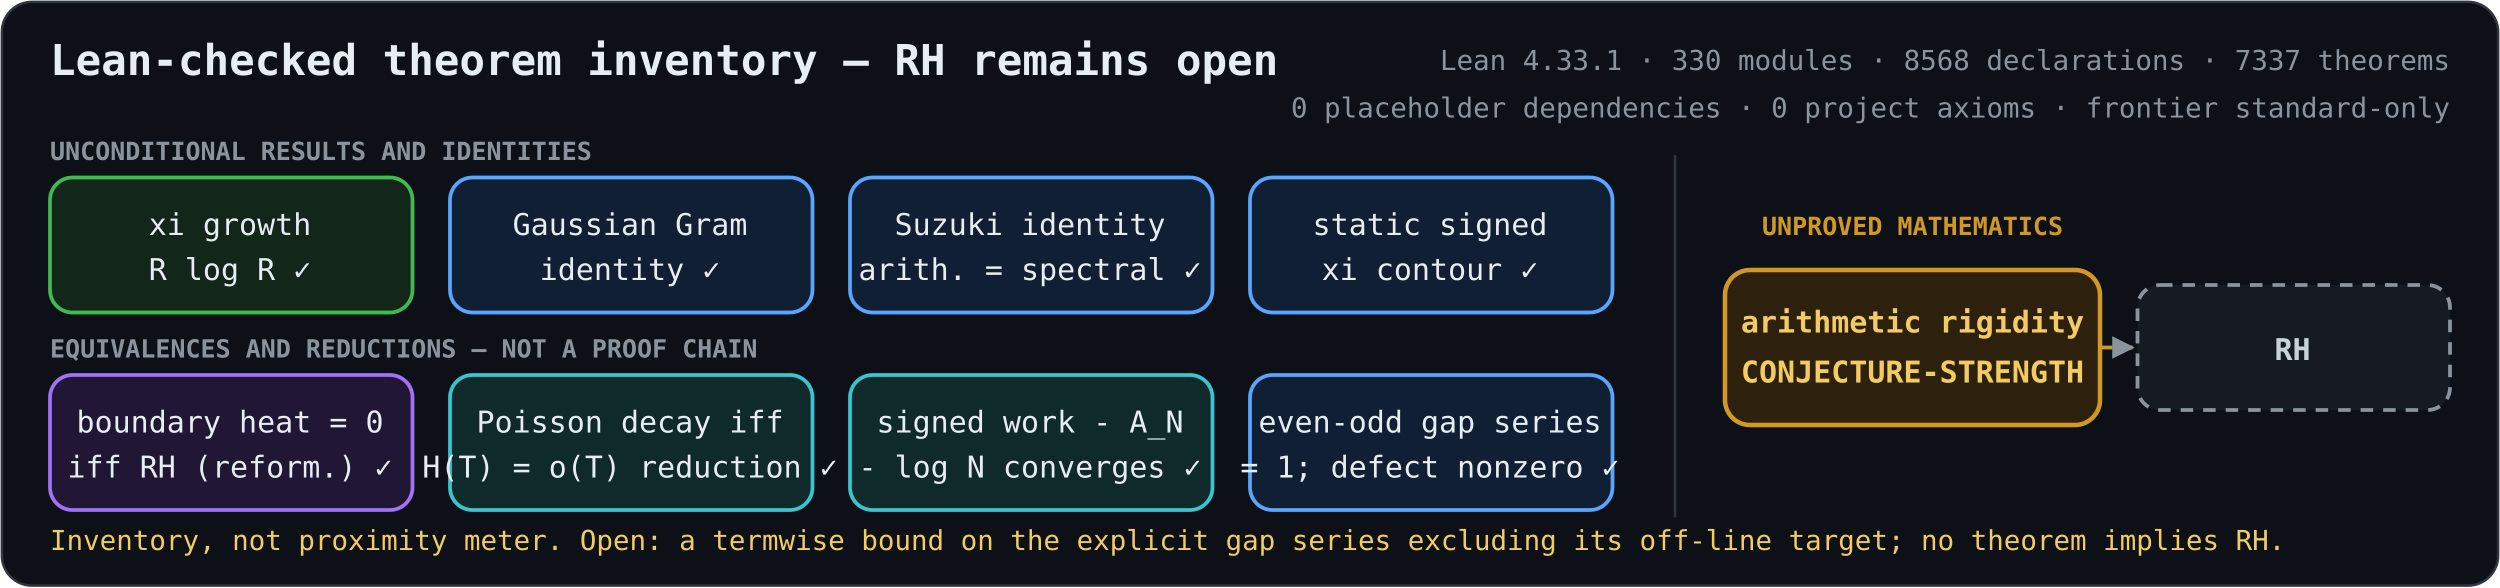
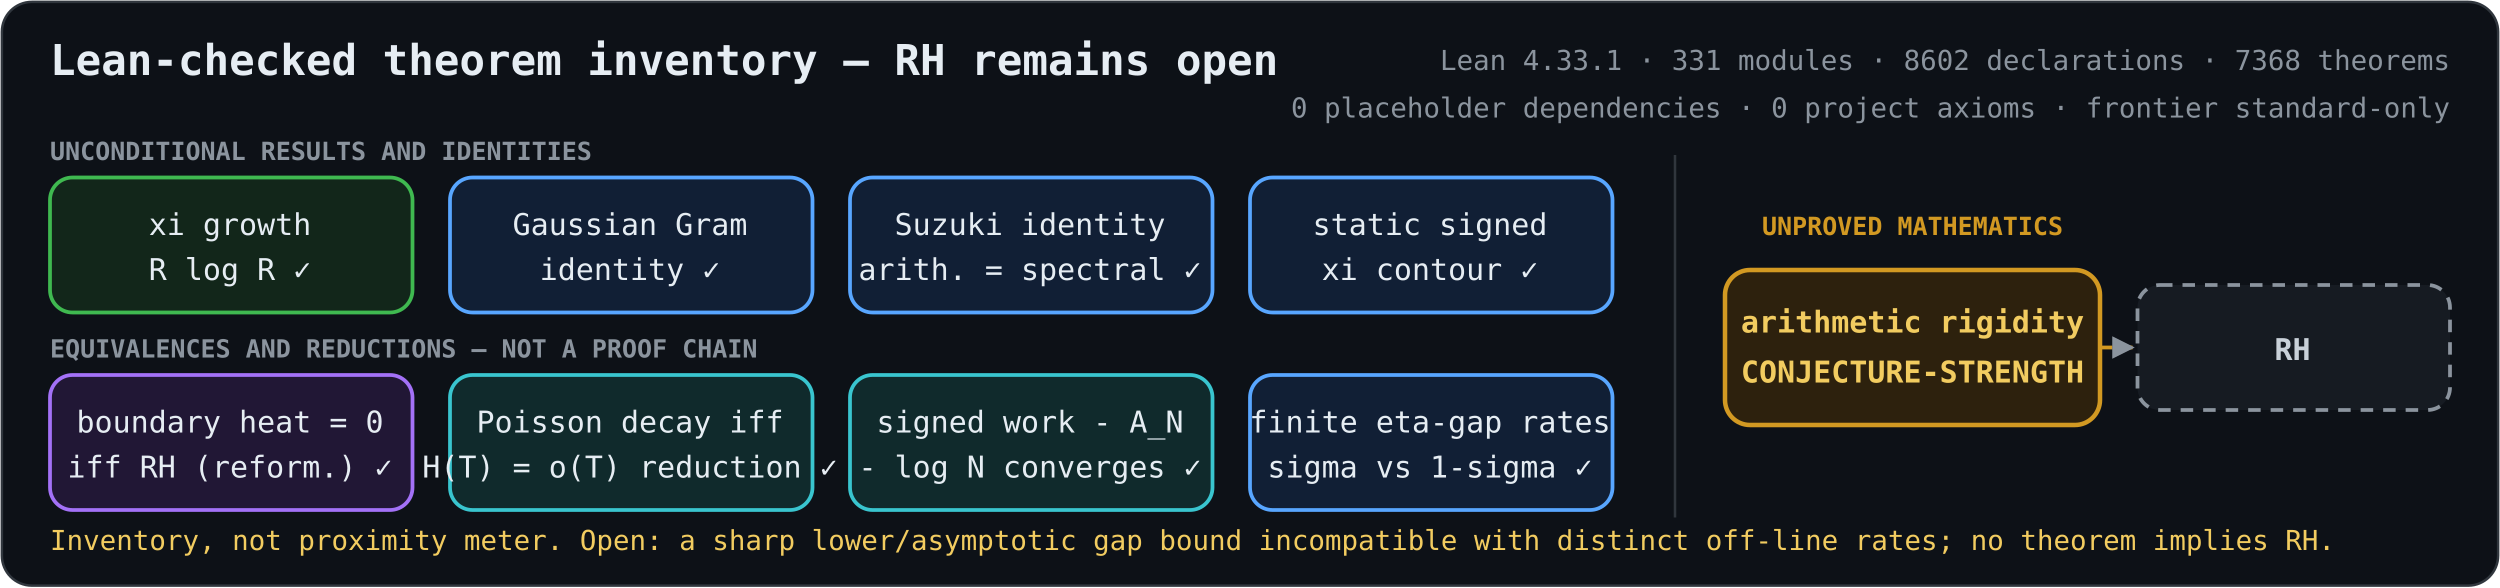
<svg xmlns="http://www.w3.org/2000/svg" role="img" aria-labelledby="title description" viewBox="0 0 1000 235">
  <defs>
    <marker id="arrow" viewBox="0 0 10 10" refX="9" refY="5" markerWidth="6" markerHeight="6" orient="auto-start-reverse">
      <path d="M 0 0 L 10 5 L 0 10 z" fill="#8b949e" />
    </marker>
    <style>
      .bg { fill: #0d1117; stroke: #30363d; }
      text { fill: #e6edf3; font-family: ui-monospace, SFMono-Regular, Menlo, Consolas, monospace; font-size: 12px; text-anchor: middle; }
      .heading { font-size: 17px; font-weight: 700; text-anchor: start; }
      .metrics { fill: #8b949e; font-size: 11px; text-anchor: end; }
      .proved rect { fill: #12261a; stroke: #3fb950; stroke-width: 1.5; }
      .proved.equivalence rect { fill: #211735; stroke: #a371f7; }
      .proved.bridge rect { fill: #111f35; stroke: #58a6ff; }
      .proved.reduction rect { fill: #102a2c; stroke: #39c5cf; }
      .open rect { fill: #2d210d; stroke: #d29922; stroke-width: 1.8; }
      .goal rect { fill: #161b22; stroke: #8b949e; stroke-width: 1.5; stroke-dasharray: 5 4; }
      .open text { fill: #f2cc60; font-weight: 700; }
      .goal text { fill: #c9d1d9; font-weight: 700; }
      .open-edge { fill: none; stroke: #d29922; stroke-width: 1.5; stroke-dasharray: 5 4; marker-end: url(#arrow); }
      .section { fill: #8b949e; font-size: 10px; font-weight: 700; text-anchor: start; }
      .gap-label { fill: #d29922; font-size: 10px; font-weight: 700; }
      .frontier { fill: #f2cc60; font-size: 11px; text-anchor: start; }
    </style>
  </defs>
  <rect class="bg" x="0.75" y="0.75" width="998.5" height="233.5" rx="12" />
  <text class="heading" x="20" y="30">Lean-checked theorem inventory — RH remains open</text>
-   <text class="metrics" x="980" y="28">Lean 4.33.1 · 330 modules · 8568 declarations · 7337 theorems</text>
+   <text class="metrics" x="980" y="28">Lean 4.33.1 · 331 modules · 8602 declarations · 7368 theorems</text>
  <text class="metrics" x="980" y="47">0 placeholder dependencies · 0 project axioms · frontier standard-only</text>
  <text class="section" x="20" y="64">UNCONDITIONAL RESULTS AND IDENTITIES</text>
  <text class="section" x="20" y="143">EQUIVALENCES AND REDUCTIONS — NOT A PROOF CHAIN</text>
  <line x1="670" y1="62" x2="670" y2="207" stroke="#30363d" />
  <text class="gap-label" x="765" y="94">UNPROVED MATHEMATICS</text>
  <path class="open-edge" d="M840 139 H853" />
  <g class="proved unconditional">
    <rect x="20" y="71" width="145" height="54" rx="9" />
    <text x="92" y="94">xi growth</text>
    <text x="92" y="112">R log R  ✓</text>
  </g>
  <g class="proved bridge">
    <rect x="180" y="71" width="145" height="54" rx="9" />
    <text x="252" y="94">Gaussian Gram</text>
    <text x="252" y="112">identity  ✓</text>
  </g>
  <g class="proved bridge">
    <rect x="340" y="71" width="145" height="54" rx="9" />
    <text x="412" y="94">Suzuki identity</text>
    <text x="412" y="112">arith. = spectral  ✓</text>
  </g>
  <g class="proved bridge">
    <rect x="500" y="71" width="145" height="54" rx="9" />
    <text x="572" y="94">static signed</text>
    <text x="572" y="112">xi contour  ✓</text>
  </g>
  <g class="proved equivalence">
    <rect x="20" y="150" width="145" height="54" rx="9" />
    <text x="92" y="173">boundary heat = 0</text>
    <text x="92" y="191">iff RH (reform.)  ✓</text>
  </g>
  <g class="proved reduction">
    <rect x="180" y="150" width="145" height="54" rx="9" />
    <text x="252" y="173">Poisson decay iff</text>
    <text x="252" y="191">H(T) = o(T) reduction  ✓</text>
  </g>
  <g class="proved reduction">
    <rect x="340" y="150" width="145" height="54" rx="9" />
    <text x="412" y="173">signed work - A_N</text>
    <text x="412" y="191">- log N converges  ✓</text>
  </g>
  <g class="proved bridge">
    <rect x="500" y="150" width="145" height="54" rx="9" />
-     <text x="572" y="173">even-odd gap series</text>
-     <text x="572" y="191">= 1; defect nonzero  ✓</text>
+     <text x="572" y="173">finite eta-gap rates</text>
+     <text x="572" y="191">sigma vs 1-sigma  ✓</text>
  </g>
  <g class="open">
    <rect x="690" y="108" width="150" height="62" rx="10" />
    <text x="765" y="133">arithmetic rigidity</text>
    <text x="765" y="153">CONJECTURE-STRENGTH</text>
  </g>
  <g class="goal">
    <rect x="855" y="114" width="125" height="50" rx="9" />
    <text x="917" y="144">RH</text>
  </g>
-   <text class="frontier" x="20" y="220">Inventory, not proximity meter. Open: a termwise bound on the explicit gap series excluding its off-line target; no theorem implies RH.</text>
+   <text class="frontier" x="20" y="220">Inventory, not proximity meter. Open: a sharp lower/asymptotic gap bound incompatible with distinct off-line rates; no theorem implies RH.</text>
</svg>
